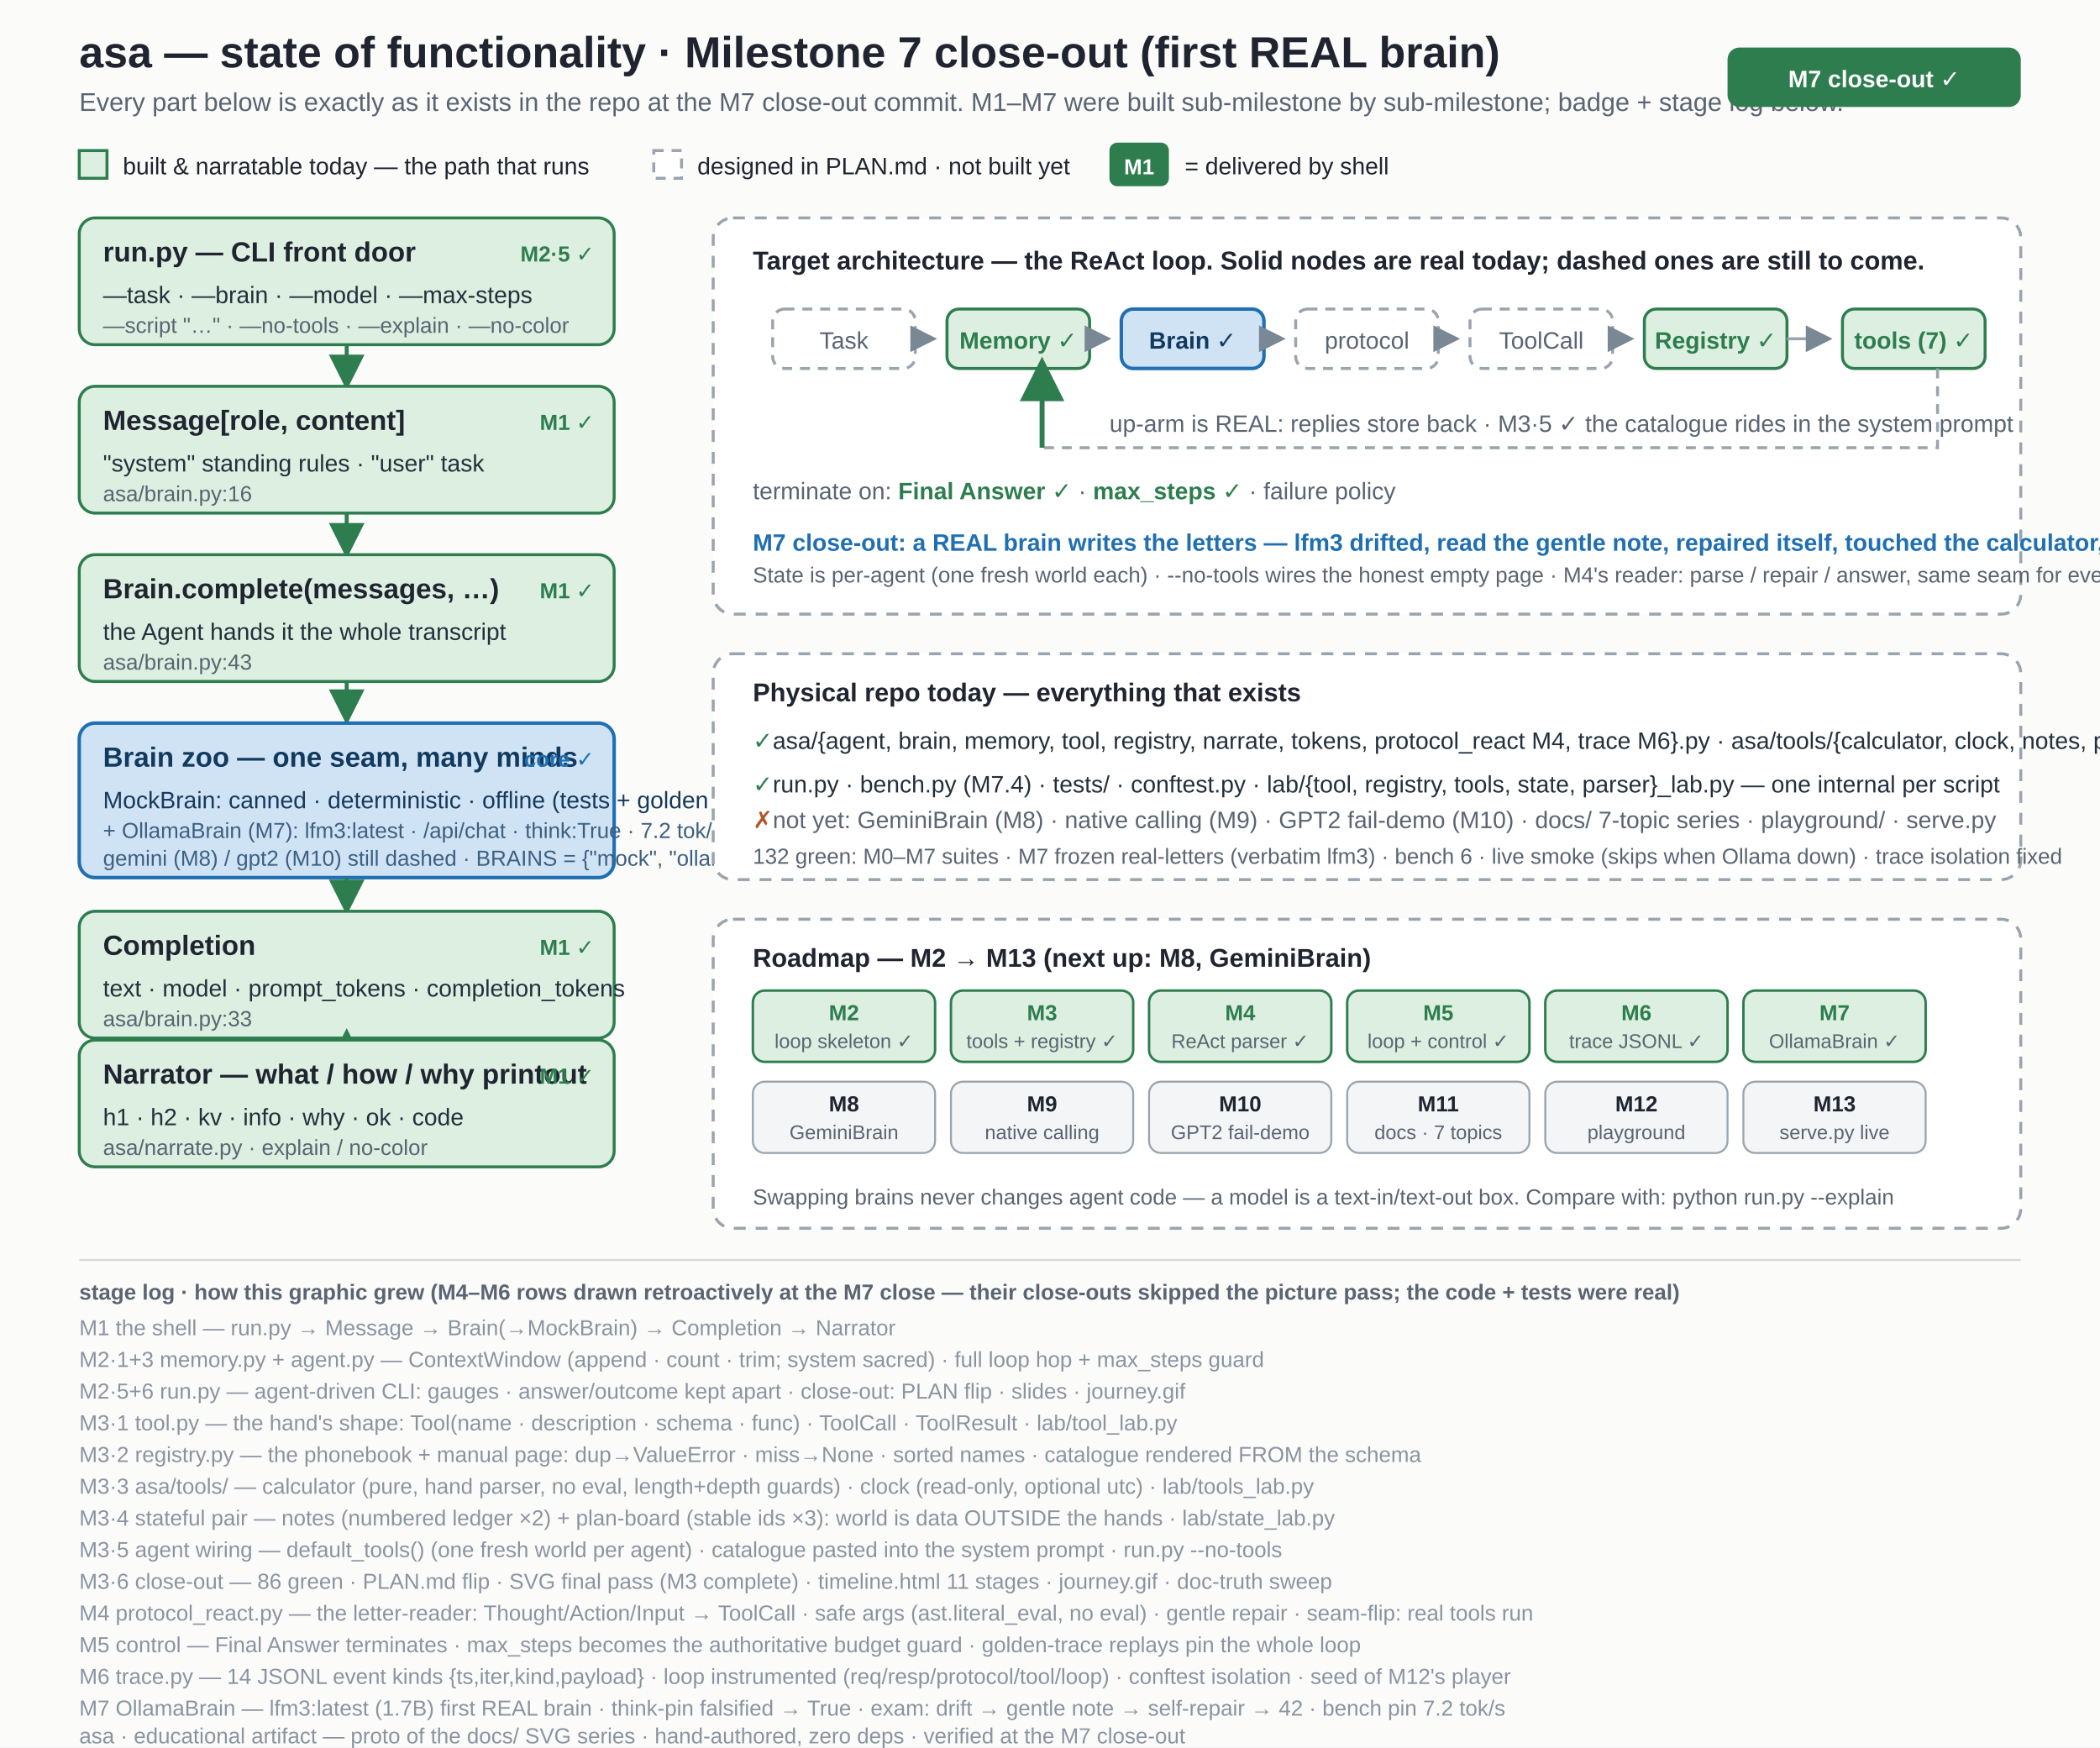
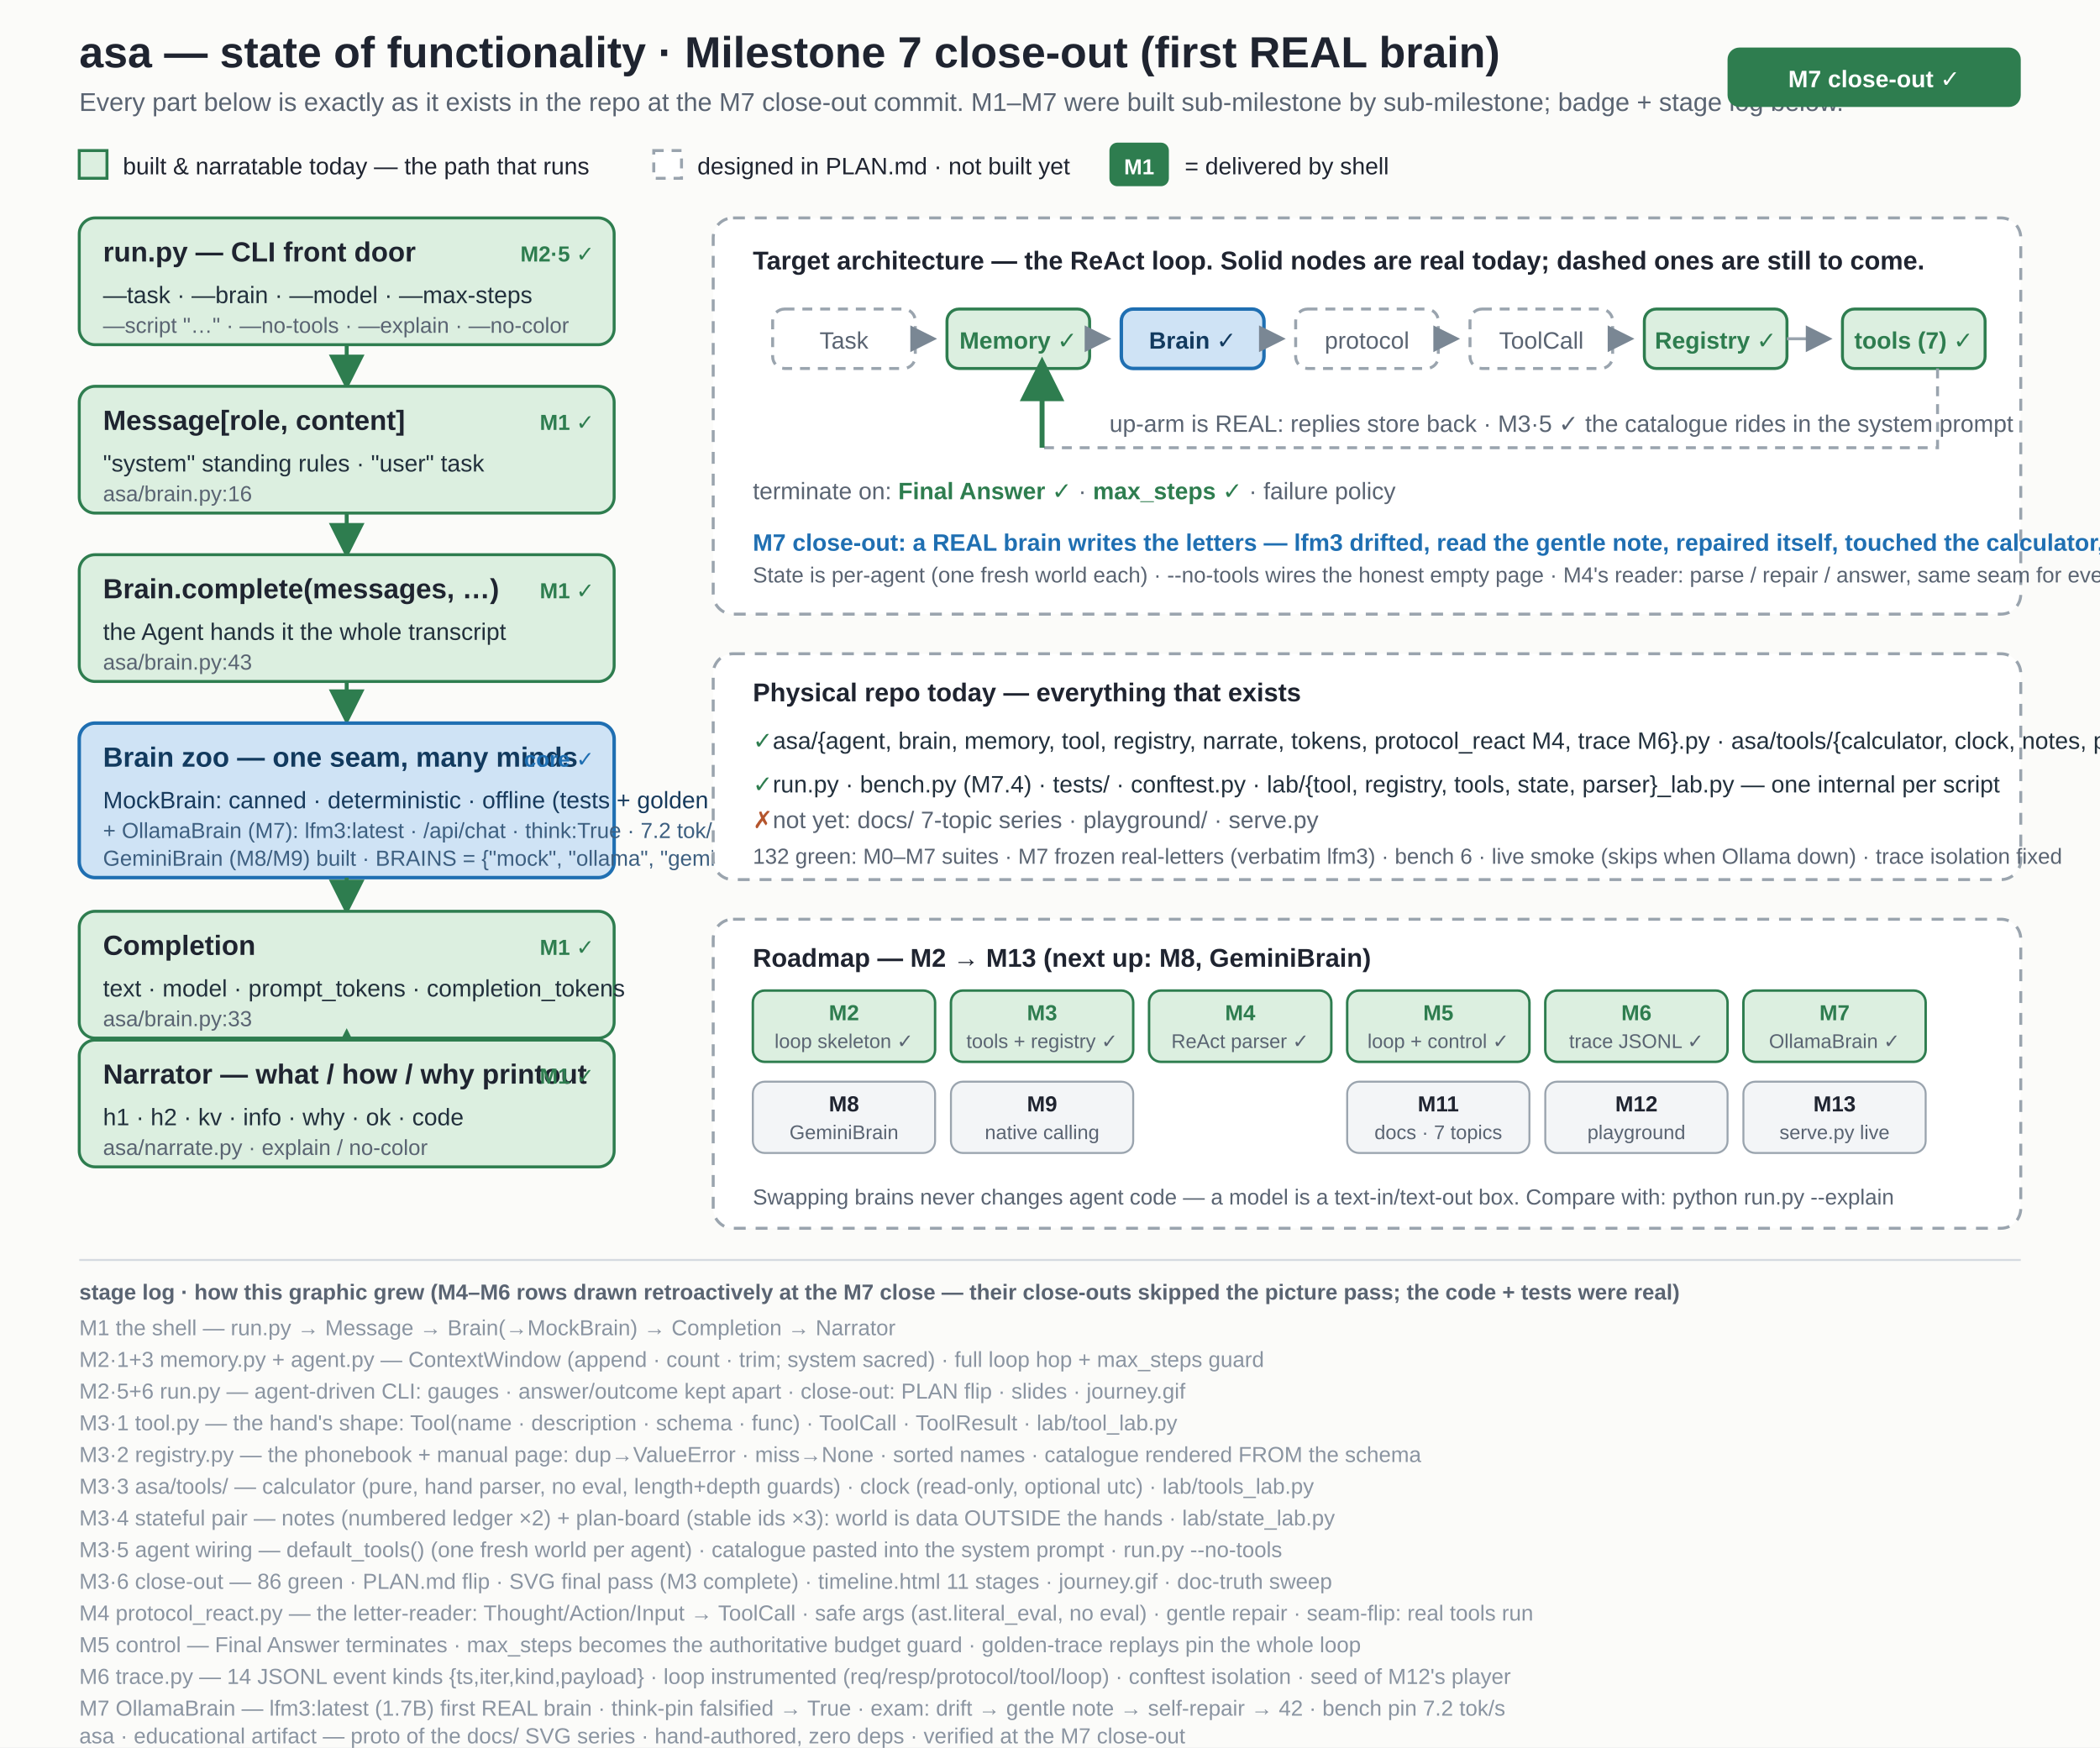
<svg xmlns="http://www.w3.org/2000/svg" width="1060" height="882" viewBox="0 0 1060 882" font-family="system-ui, 'Segoe UI', 'Helvetica Neue', Arial, sans-serif">
  <defs>
    <marker id="arr-green" markerWidth="9" markerHeight="9" refX="7" refY="4.5" orient="auto">
      <path d="M0,0 L9,4.5 L0,9 z" fill="#2e7d4f" />
    </marker>
    <marker id="arr-grey" markerWidth="9" markerHeight="9" refX="7" refY="4.5" orient="auto">
      <path d="M0,0 L9,4.5 L0,9 z" fill="#7a8794" />
    </marker>
  </defs>
  <rect x="0" y="0" width="1060" height="882" fill="#fbfbf9" />
  <text x="40" y="34" font-size="22" font-weight="700" fill="#1f2430">asa — state of functionality · Milestone 7 close-out (first REAL brain)</text>
  <text x="40" y="56" font-size="13" fill="#5a6472">Every part below is exactly as it exists in the repo at the M7 close-out commit. M1–M7 were built sub-milestone by sub-milestone; badge + stage log below.</text>
  <g>
    <rect x="872" y="24" width="148" height="30" rx="6" fill="#2e7d4f" />
    <text x="946" y="44" font-size="12" font-weight="700" fill="#ffffff" text-anchor="middle">M7 close-out ✓</text>
  </g>
  <rect x="40" y="76" width="14" height="14" fill="#dcefe0" stroke="#2e7d4f" stroke-width="1.5" />
  <text x="62" y="88" font-size="12" fill="#1f2430">built &amp; narratable today — the path that runs</text>
  <rect x="330" y="76" width="14" height="14" fill="#ffffff" stroke="#9aa4ae" stroke-width="1.5" stroke-dasharray="5 4" />
  <text x="352" y="88" font-size="12" fill="#1f2430">designed in PLAN.md · not built yet</text>
  <rect x="560" y="72" width="30" height="22" rx="4" fill="#2e7d4f" />
  <text x="575" y="88" font-size="11" font-weight="700" fill="#ffffff" text-anchor="middle">M1</text>
  <text x="598" y="88" font-size="12" fill="#1f2430">= delivered by shell</text>
  <rect x="40" y="110" width="270" height="64" rx="8" fill="#dcefe0" stroke="#2e7d4f" stroke-width="1.5" />
  <text x="52" y="132" font-size="14" font-weight="700" fill="#1f2430">run.py — CLI front door</text>
  <text x="300" y="132" font-size="11" font-weight="700" fill="#2e7d4f" text-anchor="end">M2·5 ✓</text>
  <text x="52" y="153" font-size="12" fill="#22303c">—task · —brain · —model · —max-steps</text>
  <text x="52" y="168" font-size="11" fill="#5a6472">—script "…" · —no-tools · —explain · —no-color</text>
  <line x1="175" y1="174" x2="175" y2="193" stroke="#2e7d4f" stroke-width="2" marker-end="url(#arr-green)" />
  <rect x="40" y="195" width="270" height="64" rx="8" fill="#dcefe0" stroke="#2e7d4f" stroke-width="1.5" />
  <text x="52" y="217" font-size="14" font-weight="700" fill="#1f2430">Message[role, content]</text>
  <text x="300" y="217" font-size="11" font-weight="700" fill="#2e7d4f" text-anchor="end">M1 ✓</text>
  <text x="52" y="238" font-size="12" fill="#22303c">"system" standing rules · "user" task</text>
  <text x="52" y="253" font-size="11" fill="#5a6472">asa/brain.py:16</text>
  <line x1="175" y1="259" x2="175" y2="278" stroke="#2e7d4f" stroke-width="2" marker-end="url(#arr-green)" />
  <rect x="40" y="280" width="270" height="64" rx="8" fill="#dcefe0" stroke="#2e7d4f" stroke-width="1.5" />
  <text x="52" y="302" font-size="14" font-weight="700" fill="#1f2430">Brain.complete(messages, …)</text>
  <text x="300" y="302" font-size="11" font-weight="700" fill="#2e7d4f" text-anchor="end">M1 ✓</text>
  <text x="52" y="323" font-size="12" fill="#22303c">the Agent hands it the whole transcript</text>
  <text x="52" y="338" font-size="11" fill="#5a6472">asa/brain.py:43</text>
  <line x1="175" y1="344" x2="175" y2="362" stroke="#2e7d4f" stroke-width="2" marker-end="url(#arr-green)" />
  <rect x="40" y="365" width="270" height="78" rx="8" fill="#cfe3f5" stroke="#1f6fb2" stroke-width="1.75" />
  <text x="52" y="387" font-size="14" font-weight="700" fill="#123a5e">Brain zoo — one seam, many minds</text>
  <text x="300" y="387" font-size="11" font-weight="700" fill="#1f6fb2" text-anchor="end">core ✓</text>
  <text x="52" y="408" font-size="12" fill="#173a5c">MockBrain: canned · deterministic · offline (tests + golden runs)</text>
  <text x="52" y="423" font-size="11" fill="#3d5f80">+ OllamaBrain (M7): lfm3:latest · /api/chat · think:True · 7.2 tok/s pinned</text>
-   <text x="52" y="437" font-size="11" fill="#3d5f80">gemini (M8) / gpt2 (M10) still dashed · BRAINS = {"mock", "ollama"}</text>
+   <text x="52" y="437" font-size="11" fill="#3d5f80">GeminiBrain (M8/M9) built · BRAINS = {"mock", "ollama", "gemini"}</text>
  <line x1="175" y1="443" x2="175" y2="458" stroke="#2e7d4f" stroke-width="2" marker-end="url(#arr-green)" />
  <rect x="40" y="460" width="270" height="64" rx="8" fill="#dcefe0" stroke="#2e7d4f" stroke-width="1.5" />
  <text x="52" y="482" font-size="14" font-weight="700" fill="#1f2430">Completion</text>
  <text x="300" y="482" font-size="11" font-weight="700" fill="#2e7d4f" text-anchor="end">M1 ✓</text>
  <text x="52" y="503" font-size="12" fill="#22303c">text · model · prompt_tokens · completion_tokens</text>
  <text x="52" y="518" font-size="11" fill="#5a6472">asa/brain.py:33</text>
  <line x1="175" y1="525" x2="175" y2="523" stroke="#2e7d4f" stroke-width="2" marker-end="url(#arr-green)" />
  <rect x="40" y="525" width="270" height="64" rx="8" fill="#dcefe0" stroke="#2e7d4f" stroke-width="1.5" />
  <text x="52" y="547" font-size="14" font-weight="700" fill="#1f2430">Narrator — what / how / why printout</text>
  <text x="300" y="547" font-size="11" font-weight="700" fill="#2e7d4f" text-anchor="end">M1 ✓</text>
  <text x="52" y="568" font-size="12" fill="#22303c">h1 · h2 · kv · info · why · ok · code</text>
  <text x="52" y="583" font-size="11" fill="#5a6472">asa/narrate.py · explain / no-color</text>
  <rect x="360" y="110" width="660" height="200" rx="10" fill="#ffffff" stroke="#9aa4ae" stroke-width="1.5" stroke-dasharray="6 5" />
  <text x="380" y="136" font-size="13" font-weight="700" fill="#1f2430">Target architecture — the ReAct loop. Solid nodes are real today; dashed ones are still to come.</text>
  <rect x="390" y="156" width="72" height="30" rx="6" fill="#ffffff" stroke="#9aa4ae" stroke-width="1.5" stroke-dasharray="5 4" />
  <text x="426" y="176" font-size="12" fill="#5a6472" text-anchor="middle">Task</text>
  <rect x="478" y="156" width="72" height="30" rx="6" fill="#dcefe0" stroke="#2e7d4f" stroke-width="1.5" />
  <text x="514" y="176" font-size="12" font-weight="700" fill="#2e7d4f" text-anchor="middle">Memory ✓</text>
  <rect x="566" y="156" width="72" height="30" rx="6" fill="#cfe3f5" stroke="#1f6fb2" stroke-width="1.75" />
  <text x="602" y="176" font-size="12" font-weight="700" fill="#123a5e" text-anchor="middle">Brain ✓</text>
  <rect x="654" y="156" width="72" height="30" rx="6" fill="#ffffff" stroke="#9aa4ae" stroke-width="1.5" stroke-dasharray="5 4" />
  <text x="690" y="176" font-size="12" fill="#5a6472" text-anchor="middle">protocol</text>
  <rect x="742" y="156" width="72" height="30" rx="6" fill="#ffffff" stroke="#9aa4ae" stroke-width="1.5" stroke-dasharray="5 4" />
  <text x="778" y="176" font-size="12" fill="#5a6472" text-anchor="middle">ToolCall</text>
  <rect x="830" y="156" width="72" height="30" rx="6" fill="#dcefe0" stroke="#2e7d4f" stroke-width="1.5" />
  <text x="866" y="176" font-size="12" font-weight="700" fill="#2e7d4f" text-anchor="middle">Registry ✓</text>
  <rect x="930" y="156" width="72" height="30" rx="6" fill="#dcefe0" stroke="#2e7d4f" stroke-width="1.5" />
  <text x="966" y="176" font-size="12" font-weight="700" fill="#2e7d4f" text-anchor="middle">tools (7) ✓</text>
  <path d="M462,171 L470,171" stroke="#9aa4ae" stroke-width="1.5" marker-end="url(#arr-grey)" />
  <path d="M550,171 L558,171" stroke="#9aa4ae" stroke-width="1.5" marker-end="url(#arr-grey)" />
  <path d="M638,171 L646,171" stroke="#9aa4ae" stroke-width="1.5" marker-end="url(#arr-grey)" />
  <path d="M726,171 L734,171" stroke="#9aa4ae" stroke-width="1.5" marker-end="url(#arr-grey)" />
  <path d="M814,171 L822,171" stroke="#9aa4ae" stroke-width="1.5" marker-end="url(#arr-grey)" />
  <path d="M902,171 L922,171" stroke="#9aa4ae" stroke-width="1.5" marker-end="url(#arr-grey)" />
  <path d="M978,186 V226 H526" fill="none" stroke="#9aa4ae" stroke-width="1.5" stroke-dasharray="5 4" />
  <path d="M526,226 V185" fill="none" stroke="#2e7d4f" stroke-width="2.5" marker-end="url(#arr-green)" />
  <text x="560" y="218" font-size="12" fill="#5a6472">up-arm is REAL: replies store back · M3·5 ✓ the catalogue rides in the system prompt</text>
  <text x="380" y="252" font-size="12" fill="#5a6472">terminate on: <tspan fill="#2e7d4f" font-weight="700">Final Answer ✓</tspan> · <tspan fill="#2e7d4f" font-weight="700">max_steps ✓</tspan> · failure policy</text>
  <text x="380" y="278" font-size="12" font-weight="700" fill="#1f6fb2">M7 close-out: a REAL brain writes the letters — lfm3 drifted, read the gentle note, repaired itself, touched the calculator, answered 42.</text>
  <text x="380" y="294" font-size="11" fill="#5a6472">State is per-agent (one fresh world each) · --no-tools wires the honest empty page · M4's reader: parse / repair / answer, same seam for every brain.</text>
  <rect x="360" y="330" width="660" height="114" rx="10" fill="#ffffff" stroke="#9aa4ae" stroke-width="1.5" stroke-dasharray="6 5" />
  <text x="380" y="354" font-size="13" font-weight="700" fill="#1f2430">Physical repo today — everything that exists</text>
  <text x="380" y="378" font-size="12" fill="#22303c">
    <tspan fill="#2e7d4f" font-weight="700">✓ </tspan>asa/{agent, brain, memory, tool, registry, narrate, tokens, protocol_react M4, trace M6}.py · asa/tools/{calculator, clock, notes, plan_board}.py</text>
  <text x="380" y="400" font-size="12" fill="#22303c">
    <tspan fill="#2e7d4f" font-weight="700">✓ </tspan>run.py · bench.py (M7.4) · tests/ · conftest.py · lab/{tool, registry, tools, state, parser}_lab.py — one internal per script</text>
  <text x="380" y="418" font-size="12" fill="#5a6472">
-     <tspan fill="#b4552d" font-weight="700">✗ </tspan>not yet: GeminiBrain (M8) · native calling (M9) · GPT2 fail-demo (M10) · docs/ 7-topic series · playground/ · serve.py</text>
+     <tspan fill="#b4552d" font-weight="700">✗ </tspan>not yet: docs/ 7-topic series · playground/ · serve.py</text>
  <text x="380" y="436" font-size="11" fill="#5a6472">132 green: M0–M7 suites · M7 frozen real-letters (verbatim lfm3) · bench 6 · live smoke (skips when Ollama down) · trace isolation fixed</text>
  <rect x="360" y="464" width="660" height="156" rx="10" fill="#ffffff" stroke="#9aa4ae" stroke-width="1.5" stroke-dasharray="6 5" />
  <text x="380" y="488" font-size="13" font-weight="700" fill="#1f2430">Roadmap — M2 → M13 (next up: M8, GeminiBrain)</text>
  <g font-size="10" fill="#5a6472">
    <rect x="380" y="500" width="92" height="36" rx="6" fill="#dcefe0" stroke="#2e7d4f" stroke-width="1.25" />
    <text x="426" y="515" font-size="11" font-weight="700" fill="#2e7d4f" text-anchor="middle">M2</text>
    <text x="426" y="529" text-anchor="middle">loop skeleton ✓</text>
    <rect x="480" y="500" width="92" height="36" rx="6" fill="#dcefe0" stroke="#2e7d4f" stroke-width="1.25" />
    <text x="526" y="515" font-size="11" font-weight="700" fill="#2e7d4f" text-anchor="middle">M3</text>
    <text x="526" y="529" text-anchor="middle">tools + registry ✓</text>
    <rect x="580" y="500" width="92" height="36" rx="6" fill="#dcefe0" stroke="#2e7d4f" stroke-width="1.25" />
    <text x="626" y="515" font-size="11" font-weight="700" fill="#2e7d4f" text-anchor="middle">M4</text>
    <text x="626" y="529" text-anchor="middle">ReAct parser ✓</text>
    <rect x="680" y="500" width="92" height="36" rx="6" fill="#dcefe0" stroke="#2e7d4f" stroke-width="1.25" />
    <text x="726" y="515" font-size="11" font-weight="700" fill="#2e7d4f" text-anchor="middle">M5</text>
    <text x="726" y="529" text-anchor="middle">loop + control ✓</text>
    <rect x="780" y="500" width="92" height="36" rx="6" fill="#dcefe0" stroke="#2e7d4f" stroke-width="1.25" />
    <text x="826" y="515" font-size="11" font-weight="700" fill="#2e7d4f" text-anchor="middle">M6</text>
    <text x="826" y="529" text-anchor="middle">trace JSONL ✓</text>
    <rect x="880" y="500" width="92" height="36" rx="6" fill="#dcefe0" stroke="#2e7d4f" stroke-width="1.25" />
    <text x="926" y="515" font-size="11" font-weight="700" fill="#2e7d4f" text-anchor="middle">M7</text>
    <text x="926" y="529" text-anchor="middle">OllamaBrain ✓</text>
    <rect x="380" y="546" width="92" height="36" rx="6" fill="#f3f5f7" stroke="#9aa4ae" stroke-width="1" />
    <text x="426" y="561" font-size="11" font-weight="700" fill="#1f2430" text-anchor="middle">M8</text>
    <text x="426" y="575" text-anchor="middle">GeminiBrain</text>
    <rect x="480" y="546" width="92" height="36" rx="6" fill="#f3f5f7" stroke="#9aa4ae" stroke-width="1" />
    <text x="526" y="561" font-size="11" font-weight="700" fill="#1f2430" text-anchor="middle">M9</text>
    <text x="526" y="575" text-anchor="middle">native calling</text>
-     <rect x="580" y="546" width="92" height="36" rx="6" fill="#f3f5f7" stroke="#9aa4ae" stroke-width="1" />
-     <text x="626" y="561" font-size="11" font-weight="700" fill="#1f2430" text-anchor="middle">M10</text>
-     <text x="626" y="575" text-anchor="middle">GPT2 fail-demo</text>
    <rect x="680" y="546" width="92" height="36" rx="6" fill="#f3f5f7" stroke="#9aa4ae" stroke-width="1" />
    <text x="726" y="561" font-size="11" font-weight="700" fill="#1f2430" text-anchor="middle">M11</text>
    <text x="726" y="575" text-anchor="middle">docs · 7 topics</text>
    <rect x="780" y="546" width="92" height="36" rx="6" fill="#f3f5f7" stroke="#9aa4ae" stroke-width="1" />
    <text x="826" y="561" font-size="11" font-weight="700" fill="#1f2430" text-anchor="middle">M12</text>
    <text x="826" y="575" text-anchor="middle">playground</text>
    <rect x="880" y="546" width="92" height="36" rx="6" fill="#f3f5f7" stroke="#9aa4ae" stroke-width="1" />
    <text x="926" y="561" font-size="11" font-weight="700" fill="#1f2430" text-anchor="middle">M13</text>
    <text x="926" y="575" text-anchor="middle">serve.py live</text>
  </g>
  <text x="380" y="608" font-size="11" fill="#5a6472">Swapping brains never changes agent code — a model is a text-in/text-out box. Compare with: python run.py --explain</text>
  <line x1="40" y1="636" x2="1020" y2="636" stroke="#d5dae0" stroke-width="1" />
  <text x="40" y="656" font-size="11" font-weight="700" fill="#5a6472">stage log · how this graphic grew  (M4–M6 rows drawn retroactively at the M7 close — their close-outs skipped the picture pass; the code + tests were real)</text>
  <text x="40" y="674" font-size="11" fill="#8a94a1">M1    the shell — run.py → Message → Brain(→MockBrain) → Completion → Narrator</text>
  <text x="40" y="690" font-size="11" fill="#8a94a1">M2·1+3  memory.py + agent.py — ContextWindow (append · count · trim; system sacred) · full loop hop + max_steps guard</text>
  <text x="40" y="706" font-size="11" fill="#8a94a1">M2·5+6  run.py — agent-driven CLI: gauges · answer/outcome kept apart · close-out: PLAN flip · slides · journey.gif</text>
  <text x="40" y="722" font-size="11" fill="#8a94a1">M3·1  tool.py — the hand's shape: Tool(name · description · schema · func) · ToolCall · ToolResult · lab/tool_lab.py</text>
  <text x="40" y="738" font-size="11" fill="#8a94a1">M3·2  registry.py — the phonebook + manual page: dup→ValueError · miss→None · sorted names · catalogue rendered FROM the schema</text>
  <text x="40" y="754" font-size="11" fill="#8a94a1">M3·3  asa/tools/ — calculator (pure, hand parser, no eval, length+depth guards) · clock (read-only, optional utc) · lab/tools_lab.py</text>
  <text x="40" y="770" font-size="11" fill="#8a94a1">M3·4  stateful pair — notes (numbered ledger ×2) + plan-board (stable ids ×3): world is data OUTSIDE the hands · lab/state_lab.py</text>
  <text x="40" y="786" font-size="11" fill="#8a94a1">M3·5  agent wiring — default_tools() (one fresh world per agent) · catalogue pasted into the system prompt · run.py --no-tools</text>
  <text x="40" y="802" font-size="11" fill="#8a94a1">M3·6  close-out — 86 green · PLAN.md flip · SVG final pass (M3 complete) · timeline.html 11 stages · journey.gif · doc-truth sweep</text>
  <text x="40" y="818" font-size="11" fill="#8a94a1">M4    protocol_react.py — the letter-reader: Thought/Action/Input → ToolCall · safe args (ast.literal_eval, no eval) · gentle repair · seam-flip: real tools run</text>
  <text x="40" y="834" font-size="11" fill="#8a94a1">M5    control — Final Answer terminates · max_steps becomes the authoritative budget guard · golden-trace replays pin the whole loop</text>
  <text x="40" y="850" font-size="11" fill="#8a94a1">M6    trace.py — 14 JSONL event kinds {ts,iter,kind,payload} · loop instrumented (req/resp/protocol/tool/loop) · conftest isolation · seed of M12's player</text>
  <text x="40" y="866" font-size="11" fill="#8a94a1">M7    OllamaBrain — lfm3:latest (1.7B) first REAL brain · think-pin falsified → True · exam: drift → gentle note → self-repair → 42 · bench pin 7.2 tok/s</text>
  <text x="40" y="880" font-size="11" fill="#8a94a1">asa · educational artifact — proto of the docs/ SVG series · hand-authored, zero deps · verified at the M7 close-out</text>
</svg>
